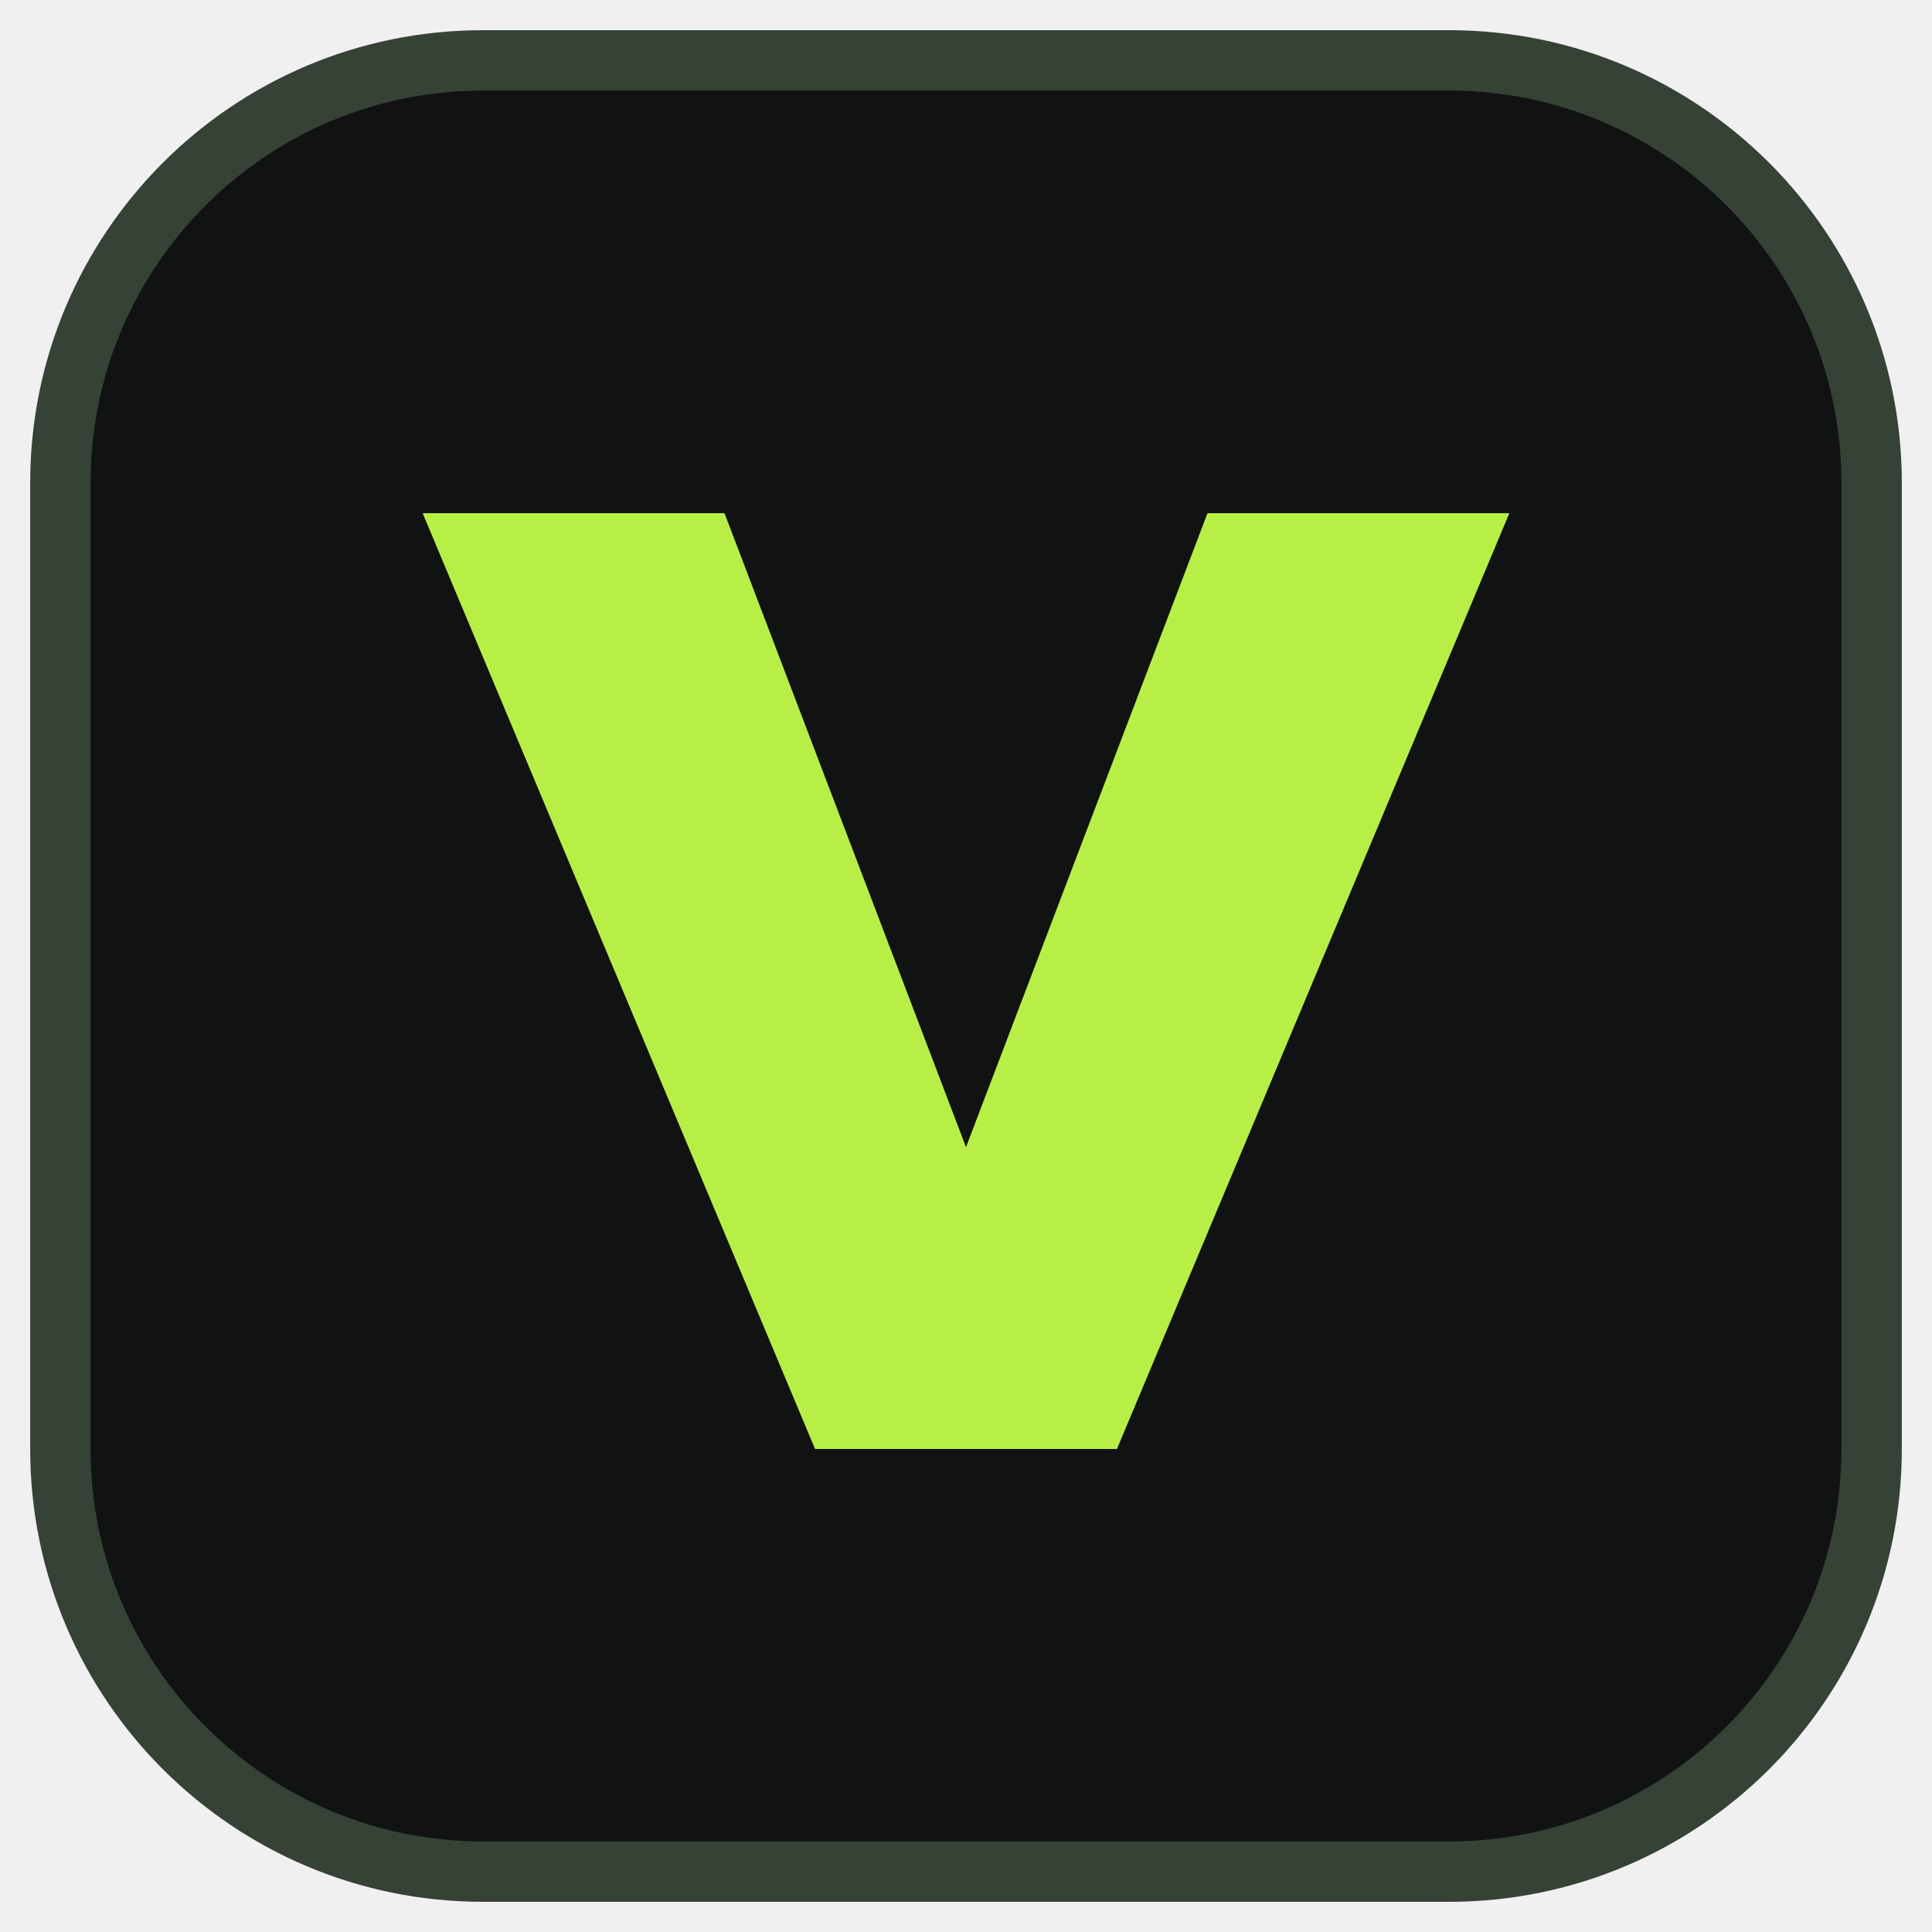
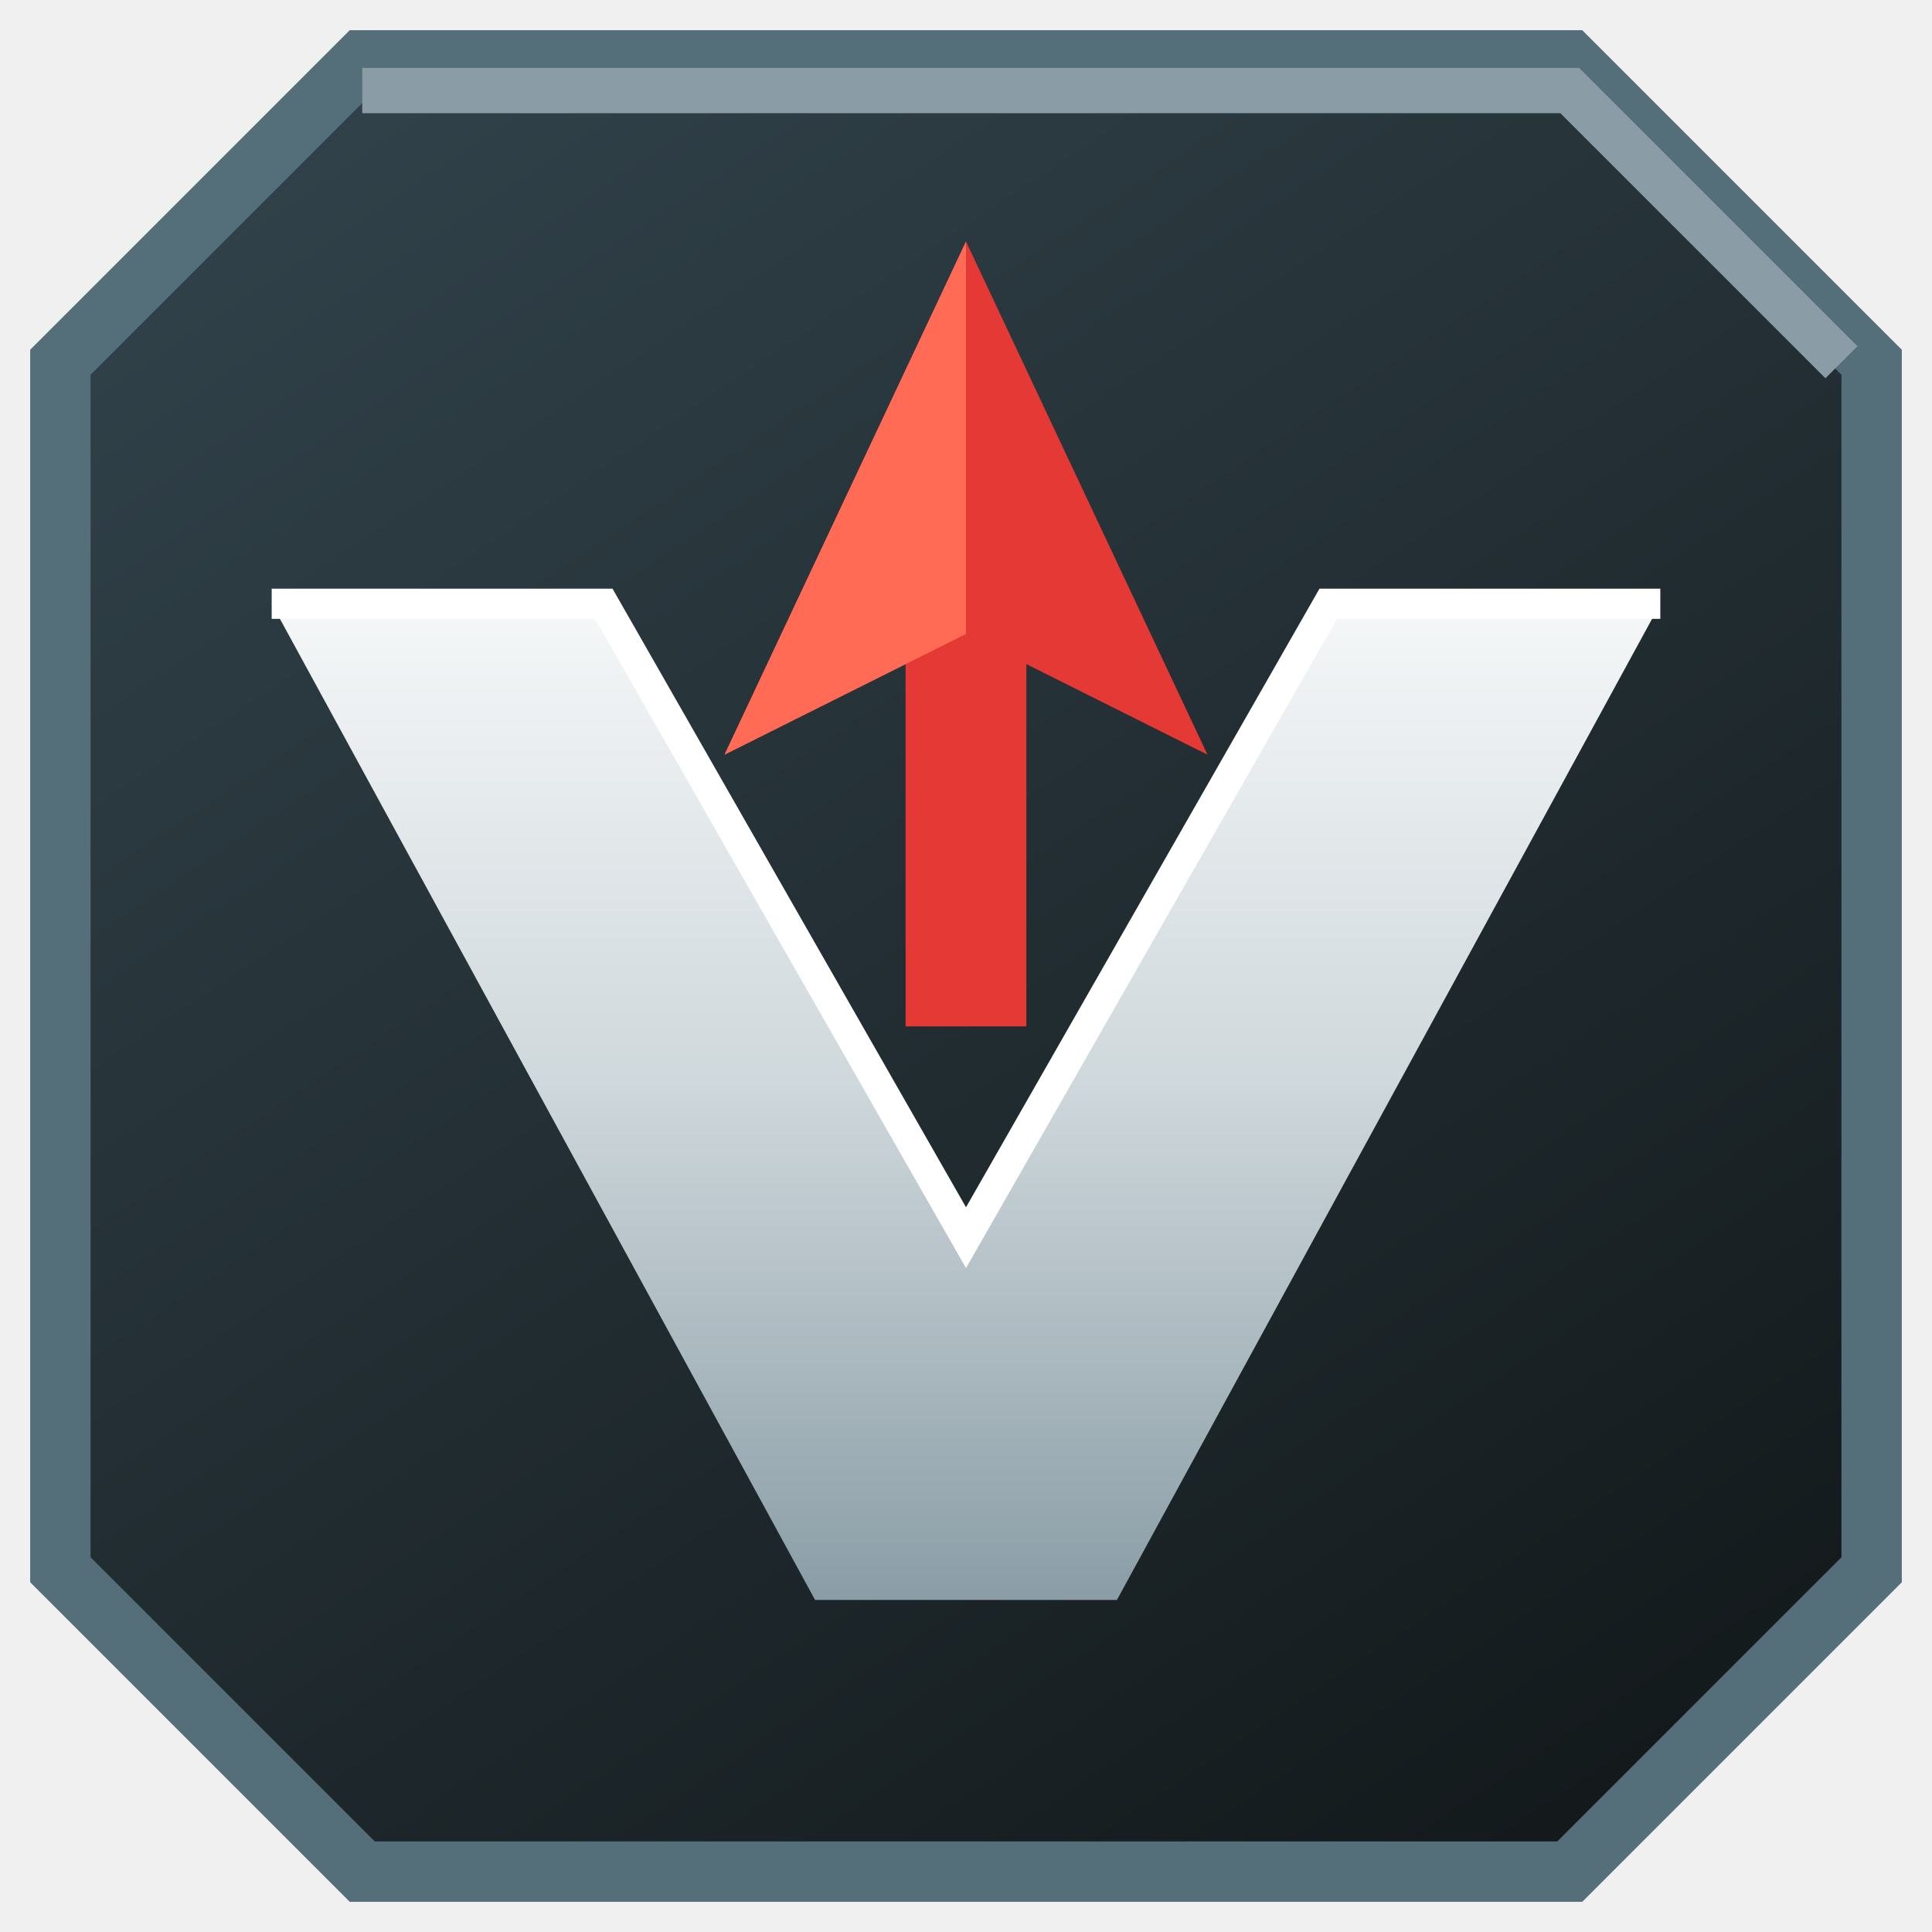
<svg xmlns="http://www.w3.org/2000/svg" width="64" height="64" viewBox="0 0 64 64" fill="none">
-   <rect x="2" y="2" width="60" height="60" rx="14" fill="#101311" stroke="#354235" stroke-width="2" />
-   <path d="M14 17H24L32 38L40 17H50L37 48H27L14 17Z" fill="#b8ef46" />
+   <defs>
+     <linearGradient id="plate" x1="12" y1="2" x2="52" y2="62" gradientUnits="userSpaceOnUse">
+       <stop stop-color="#31424a" />
+       <stop offset="1" stop-color="#13191b" />
+     </linearGradient>
+     <linearGradient id="steel" x1="32" y1="20" x2="32" y2="53" gradientUnits="userSpaceOnUse">
+       <stop stop-color="#f5f7f8" />
+       <stop offset=".48" stop-color="#cfd8dc" />
+       <stop offset="1" stop-color="#8a9da6" />
+     </linearGradient>
+   </defs>
+   <path d="M12 2H52L62 12V52L52 62H12L2 52V12Z" fill="url(#plate)" stroke="#546e7a" stroke-width="2" />
+   <path d="M12 3H52L61 12" stroke="#8a9da6" stroke-width="1.5" />
+   <path d="M9 20H20L32 41L44 20H55L37 53H27Z" fill="url(#steel)" />
+   <path d="M9 20H20L32 41L44 20H55" stroke="#fff" stroke-width="1" />
+   <path d="M32 8L40 25L34 22V34H30V22L24 25Z" fill="#e53935" />
+   <path d="M32 8V21L24 25Z" fill="#ff6b55" />
</svg>
